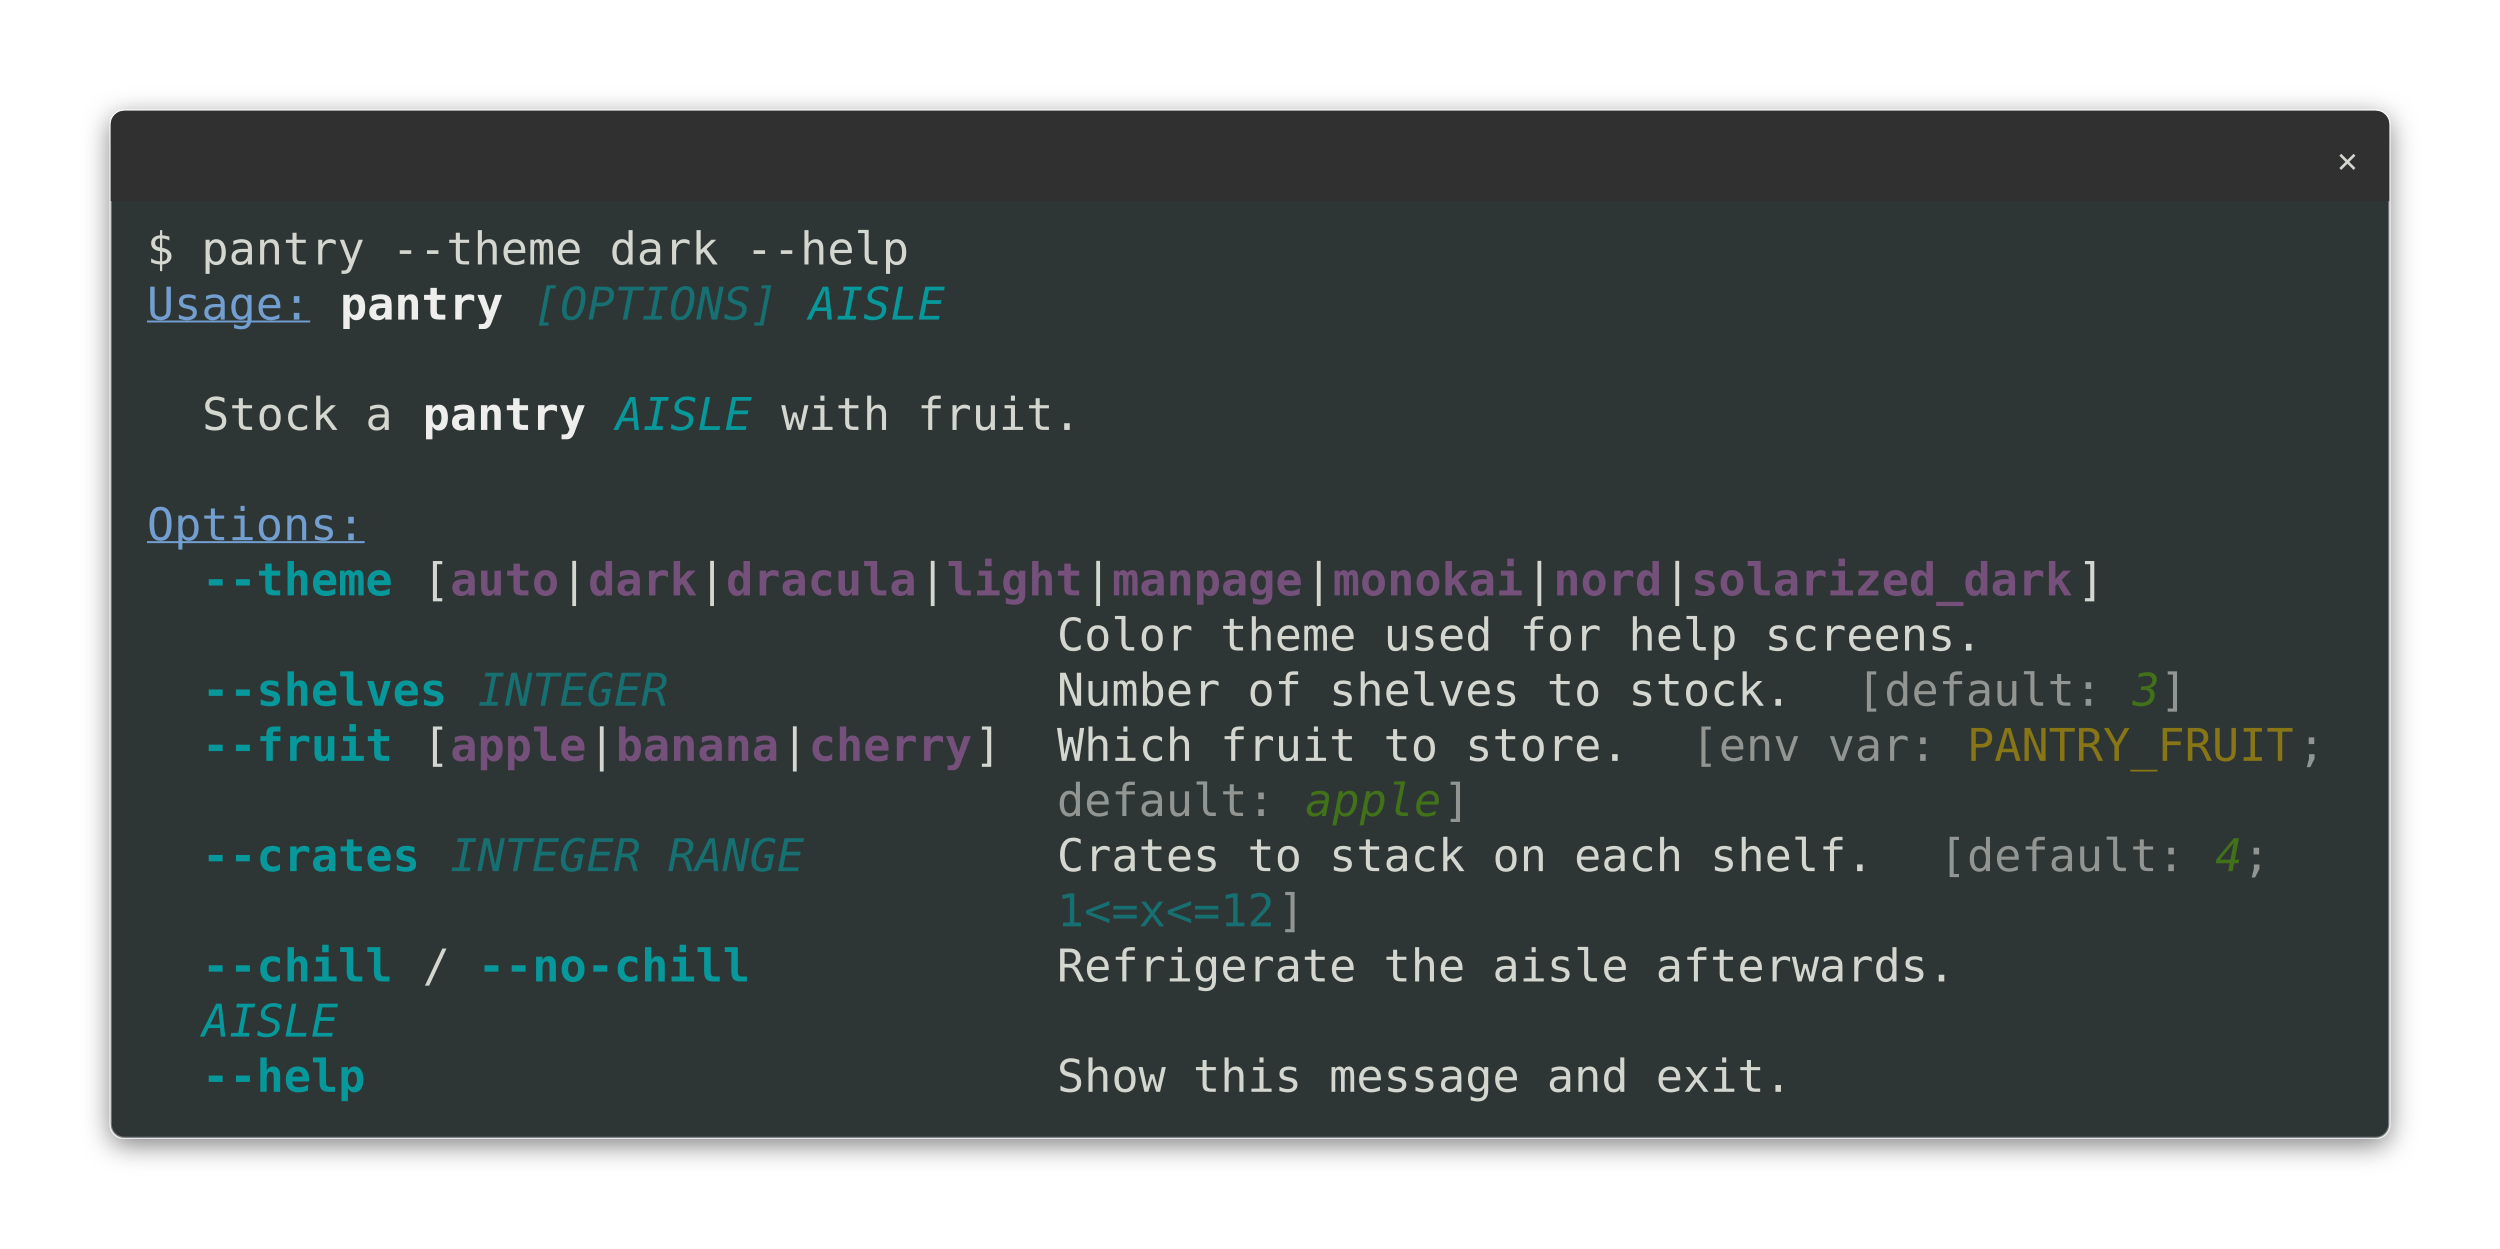
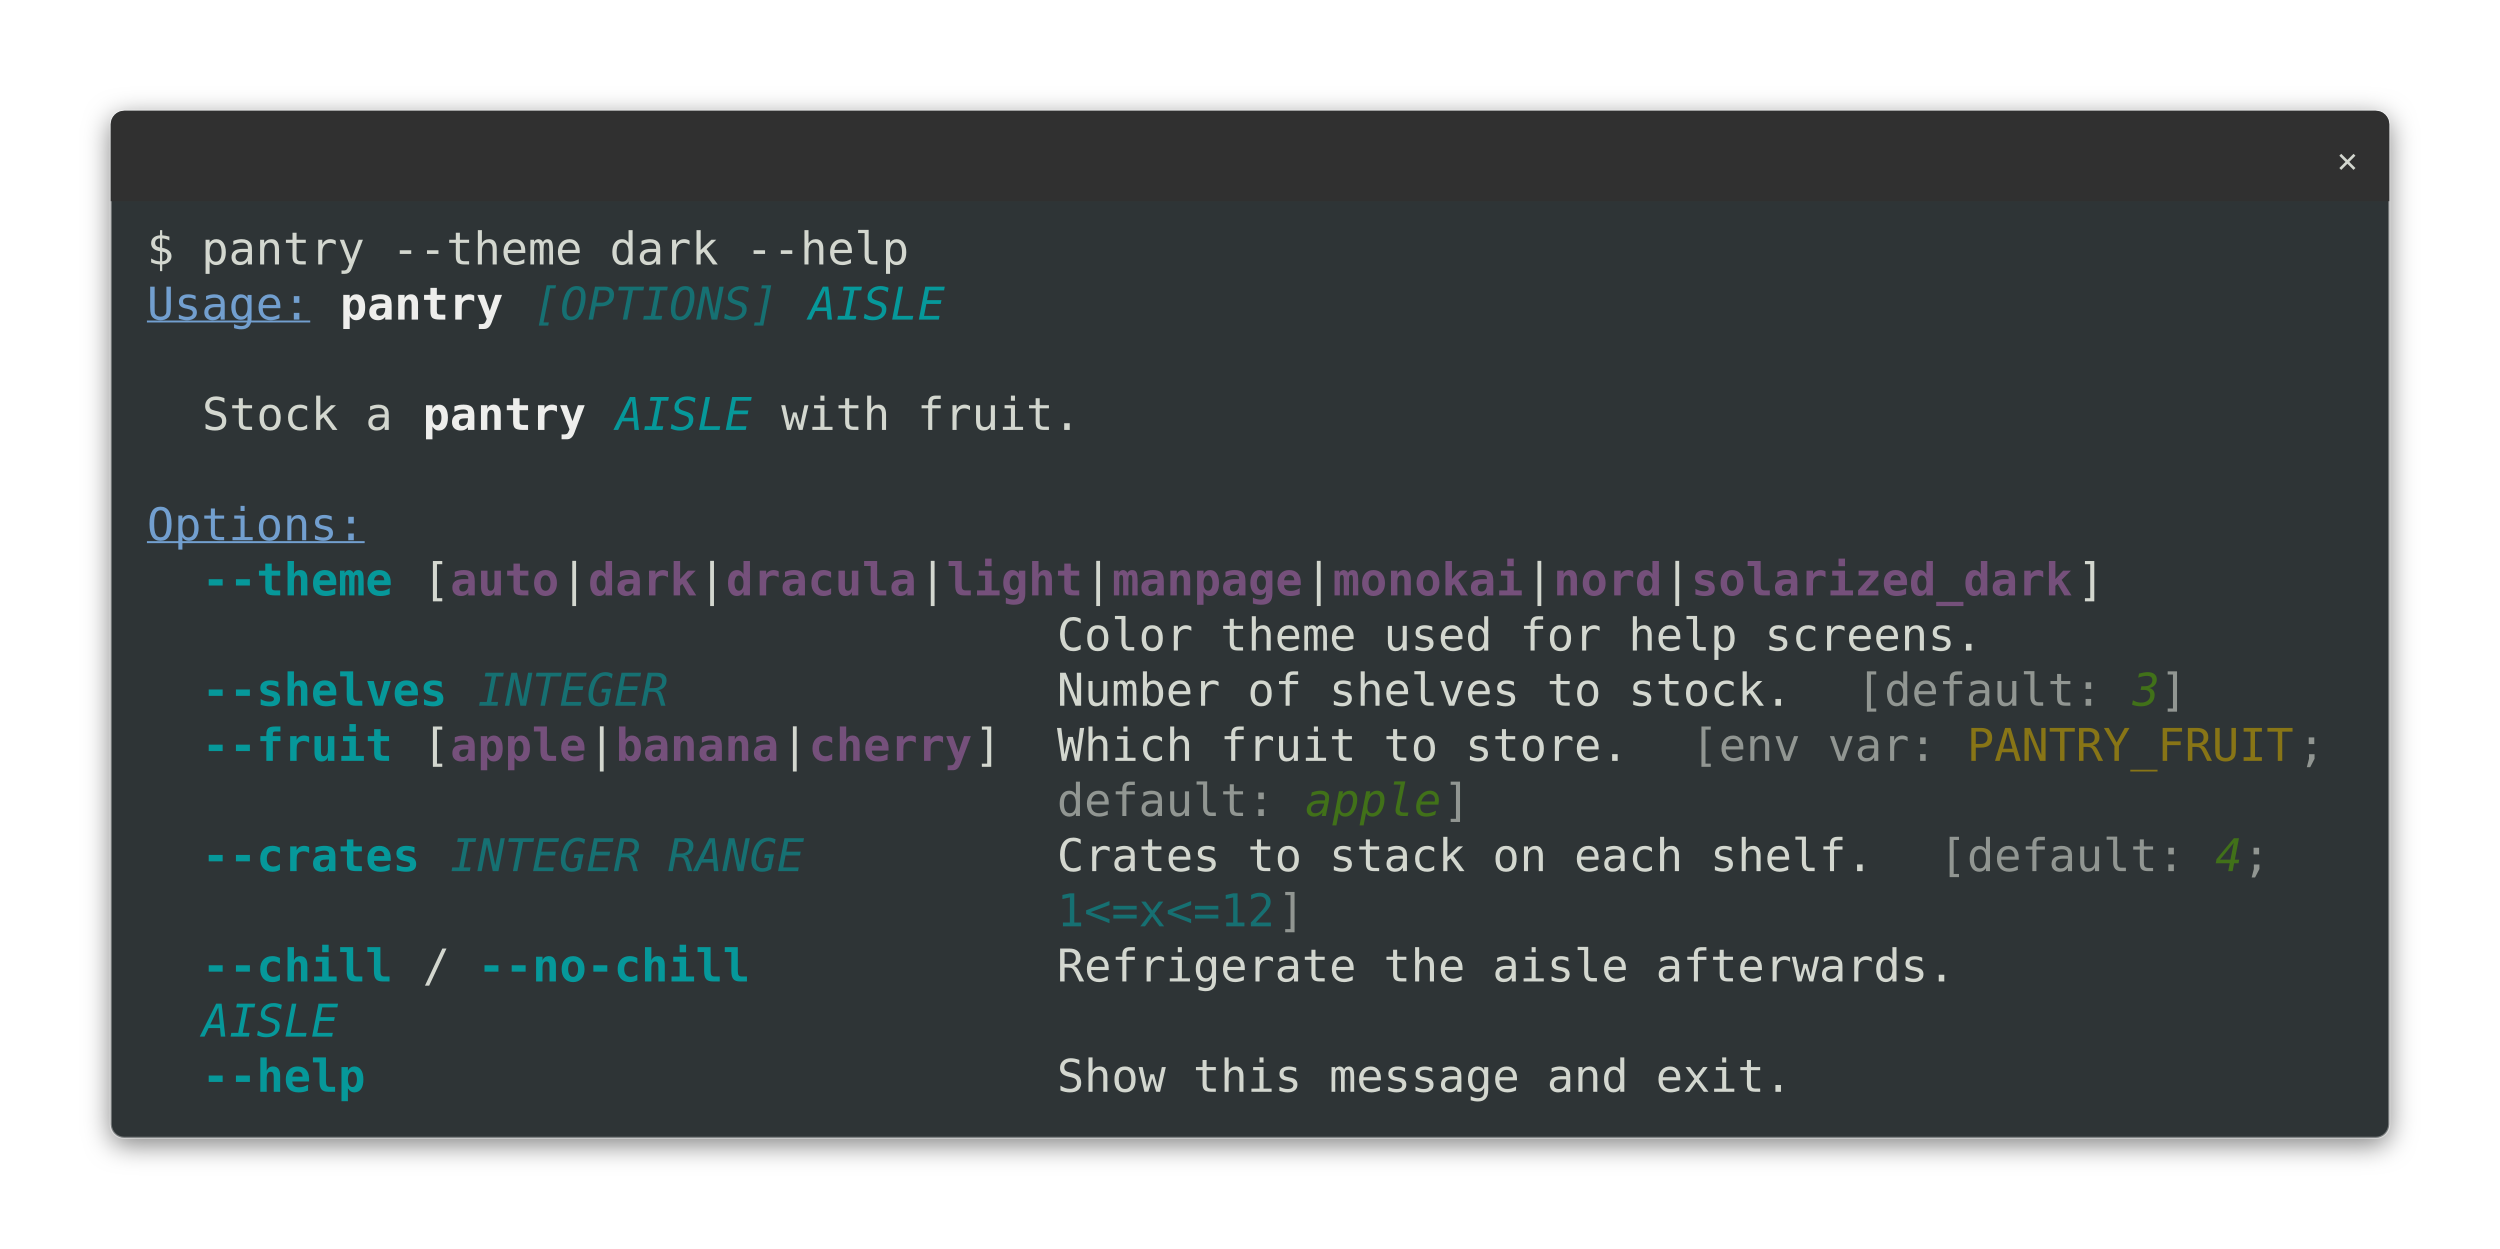
<svg xmlns="http://www.w3.org/2000/svg" viewBox="0 0 1106 552.4">
  <style>
    .preset-linux-screen-matrix {
        font-family: 'Ubuntu Mono', 'DejaVu Sans Mono', monospace;
        font-size: 20px;
        line-height: 24.4px;
        font-variant-east-asian: full-width;
    }
    .preset-linux-screen-title {
        font-size: 18px;
        font-weight: bold;
        font-family: 'Ubuntu Mono', 'DejaVu Sans Mono', monospace;
    }
    .preset-linux-screen-r1 { fill: #d3d7cf }
    .preset-linux-screen-r2 { fill: #729fcf;text-decoration: underline }
    .preset-linux-screen-r3 { fill: #eeeeec;font-weight: bold }
    .preset-linux-screen-r4 { fill: #167072;font-style: italic }
    .preset-linux-screen-r5 { fill: #06989a;font-style: italic }
    .preset-linux-screen-r6 { fill: #06989a;font-weight: bold }
    .preset-linux-screen-r7 { fill: #75507b;font-weight: bold }
    .preset-linux-screen-r8 { fill: #919692 }
    .preset-linux-screen-r9 { fill: #417119;font-style: italic }
    .preset-linux-screen-r10 { fill: #887516 }
    .preset-linux-screen-r11 { fill: #167072 }
</style>
  <defs>
    <clipPath id="preset-linux-screen-clip">
      <rect x="0" y="0" width="976" height="390.4" />
    </clipPath>
    <filter id="preset-linux-screen-shadow" x="-50%" y="-50%" width="200%" height="200%">
-       <feDropShadow dx="0" dy="3" stdDeviation="6" flood-color="rgba(0,0,0,0.5)" />
+       <feGaussianBlur in="SourceAlpha" stdDeviation="6" />
+       <feOffset dx="0" dy="3" result="cast" />
+       <feFlood flood-color="rgba(0,0,0,0.5)" />
+       <feComposite in2="cast" operator="in" />
    </filter>
  </defs>
-   <rect fill="#2e3436" stroke="rgba(255,255,255,0.35)" stroke-width="1" x="49" y="49" width="1008" height="454.4" rx="6" filter="url(#preset-linux-screen-shadow)" />
+   <rect filter="url(#preset-linux-screen-shadow)" x="49" y="49" width="1008" height="454.4" rx="6" />
+   <rect fill="#2e3436" stroke="rgba(255,255,255,0.35)" stroke-width="1" x="49" y="49" width="1008" height="454.4" rx="6" />
  <path fill="#303030" d="M55,49 H1051 A6,6 0 0 1 1057,55 V89 H49 V55 A6,6 0 0 1 55,49 Z" />
  <g transform="translate(49, 49)">
    <text x="994" y="27" text-anchor="end" fill="#d3d7cf" font-family="'Ubuntu Mono', 'DejaVu Sans Mono', monospace" font-size="15">✕</text>
  </g>
  <g transform="translate(65, 97)" clip-path="url(#preset-linux-screen-clip)">
-     <g class="preset-linux-screen-matrix">
+     <g class="preset-linux-screen-matrix" font-family="'Ubuntu Mono', 'DejaVu Sans Mono', monospace" font-size="20" fill="#d3d7cf">
      <text class="preset-linux-screen-r1" x="0" y="20" textLength="341.6">$ pantry --theme dark --help</text>
      <text class="preset-linux-screen-r2" x="0" y="44.4" textLength="73.2">Usage:</text>
      <text class="preset-linux-screen-r3" x="85.4" y="44.4" textLength="73.2">pantry</text>
      <text class="preset-linux-screen-r4" x="170.8" y="44.4" textLength="109.8">[OPTIONS]</text>
      <text class="preset-linux-screen-r5" x="292.8" y="44.4" textLength="61">AISLE</text>
      <text class="preset-linux-screen-r1" x="24.4" y="93.2" textLength="85.4">Stock a</text>
      <text class="preset-linux-screen-r3" x="122" y="93.2" textLength="73.2">pantry</text>
      <text class="preset-linux-screen-r5" x="207.4" y="93.2" textLength="61">AISLE</text>
      <text class="preset-linux-screen-r1" x="280.6" y="93.2" textLength="134.2">with fruit.</text>
      <text class="preset-linux-screen-r2" x="0" y="142" textLength="97.6">Options:</text>
      <text class="preset-linux-screen-r6" x="24.4" y="166.4" textLength="85.4">--theme</text>
      <text class="preset-linux-screen-r1" x="122" y="166.4" textLength="12.2">[</text>
      <text class="preset-linux-screen-r7" x="134.2" y="166.4" textLength="48.8">auto</text>
      <text class="preset-linux-screen-r1" x="183" y="166.4" textLength="12.2">|</text>
      <text class="preset-linux-screen-r7" x="195.2" y="166.4" textLength="48.8">dark</text>
      <text class="preset-linux-screen-r1" x="244" y="166.4" textLength="12.2">|</text>
      <text class="preset-linux-screen-r7" x="256.2" y="166.4" textLength="85.4">dracula</text>
      <text class="preset-linux-screen-r1" x="341.6" y="166.4" textLength="12.2">|</text>
      <text class="preset-linux-screen-r7" x="353.8" y="166.4" textLength="61">light</text>
      <text class="preset-linux-screen-r1" x="414.8" y="166.4" textLength="12.2">|</text>
      <text class="preset-linux-screen-r7" x="427" y="166.4" textLength="85.4">manpage</text>
      <text class="preset-linux-screen-r1" x="512.4" y="166.4" textLength="12.2">|</text>
      <text class="preset-linux-screen-r7" x="524.6" y="166.4" textLength="85.4">monokai</text>
      <text class="preset-linux-screen-r1" x="610" y="166.4" textLength="12.2">|</text>
      <text class="preset-linux-screen-r7" x="622.2" y="166.4" textLength="48.8">nord</text>
      <text class="preset-linux-screen-r1" x="671" y="166.4" textLength="12.2">|</text>
      <text class="preset-linux-screen-r7" x="683.2" y="166.4" textLength="170.8">solarized_dark</text>
      <text class="preset-linux-screen-r1" x="854" y="166.4" textLength="12.2">]</text>
      <text class="preset-linux-screen-r1" x="402.6" y="190.8" textLength="414.8">Color theme used for help screens.</text>
      <text class="preset-linux-screen-r6" x="24.4" y="215.2" textLength="109.8">--shelves</text>
      <text class="preset-linux-screen-r4" x="146.4" y="215.2" textLength="85.4">INTEGER</text>
      <text class="preset-linux-screen-r1" x="402.6" y="215.2" textLength="329.4">Number of shelves to stock.</text>
      <text class="preset-linux-screen-r8" x="756.4" y="215.2" textLength="12.2">[</text>
      <text class="preset-linux-screen-r8" x="768.6" y="215.2" textLength="97.6">default:</text>
      <text class="preset-linux-screen-r9" x="878.4" y="215.2" textLength="12.2">3</text>
      <text class="preset-linux-screen-r8" x="890.6" y="215.2" textLength="12.2">]</text>
      <text class="preset-linux-screen-r6" x="24.4" y="239.6" textLength="85.4">--fruit</text>
      <text class="preset-linux-screen-r1" x="122" y="239.6" textLength="12.2">[</text>
      <text class="preset-linux-screen-r7" x="134.2" y="239.6" textLength="61">apple</text>
      <text class="preset-linux-screen-r1" x="195.2" y="239.6" textLength="12.2">|</text>
      <text class="preset-linux-screen-r7" x="207.4" y="239.6" textLength="73.2">banana</text>
      <text class="preset-linux-screen-r1" x="280.6" y="239.6" textLength="12.2">|</text>
      <text class="preset-linux-screen-r7" x="292.8" y="239.6" textLength="73.2">cherry</text>
      <text class="preset-linux-screen-r1" x="366" y="239.6" textLength="12.2">]</text>
      <text class="preset-linux-screen-r1" x="402.6" y="239.6" textLength="256.2">Which fruit to store.</text>
      <text class="preset-linux-screen-r8" x="683.2" y="239.6" textLength="12.2">[</text>
      <text class="preset-linux-screen-r8" x="695.4" y="239.6" textLength="97.6">env var:</text>
      <text class="preset-linux-screen-r10" x="805.2" y="239.6" textLength="146.4">PANTRY_FRUIT</text>
      <text class="preset-linux-screen-r8" x="951.6" y="239.6" textLength="12.2">;</text>
      <text class="preset-linux-screen-r8" x="402.6" y="264" textLength="97.6">default:</text>
      <text class="preset-linux-screen-r9" x="512.4" y="264" textLength="61">apple</text>
      <text class="preset-linux-screen-r8" x="573.4" y="264" textLength="12.2">]</text>
      <text class="preset-linux-screen-r6" x="24.4" y="288.4" textLength="97.6">--crates</text>
      <text class="preset-linux-screen-r4" x="134.2" y="288.4" textLength="158.6">INTEGER RANGE</text>
      <text class="preset-linux-screen-r1" x="402.6" y="288.4" textLength="366">Crates to stack on each shelf.</text>
      <text class="preset-linux-screen-r8" x="793" y="288.4" textLength="12.2">[</text>
      <text class="preset-linux-screen-r8" x="805.2" y="288.4" textLength="97.6">default:</text>
      <text class="preset-linux-screen-r9" x="915" y="288.4" textLength="12.2">4</text>
      <text class="preset-linux-screen-r8" x="927.2" y="288.4" textLength="12.2">;</text>
      <text class="preset-linux-screen-r11" x="402.6" y="312.8" textLength="97.6">1&lt;=x&lt;=12</text>
      <text class="preset-linux-screen-r8" x="500.2" y="312.8" textLength="12.2">]</text>
      <text class="preset-linux-screen-r6" x="24.4" y="337.2" textLength="85.4">--chill</text>
      <text class="preset-linux-screen-r1" x="122" y="337.2" textLength="12.2">/</text>
      <text class="preset-linux-screen-r6" x="146.4" y="337.2" textLength="122">--no-chill</text>
      <text class="preset-linux-screen-r1" x="402.6" y="337.2" textLength="402.6">Refrigerate the aisle afterwards.</text>
      <text class="preset-linux-screen-r5" x="24.4" y="361.6" textLength="61">AISLE</text>
      <text class="preset-linux-screen-r6" x="24.4" y="386" textLength="73.2">--help</text>
      <text class="preset-linux-screen-r1" x="402.6" y="386" textLength="329.4">Show this message and exit.</text>
    </g>
  </g>
</svg>
